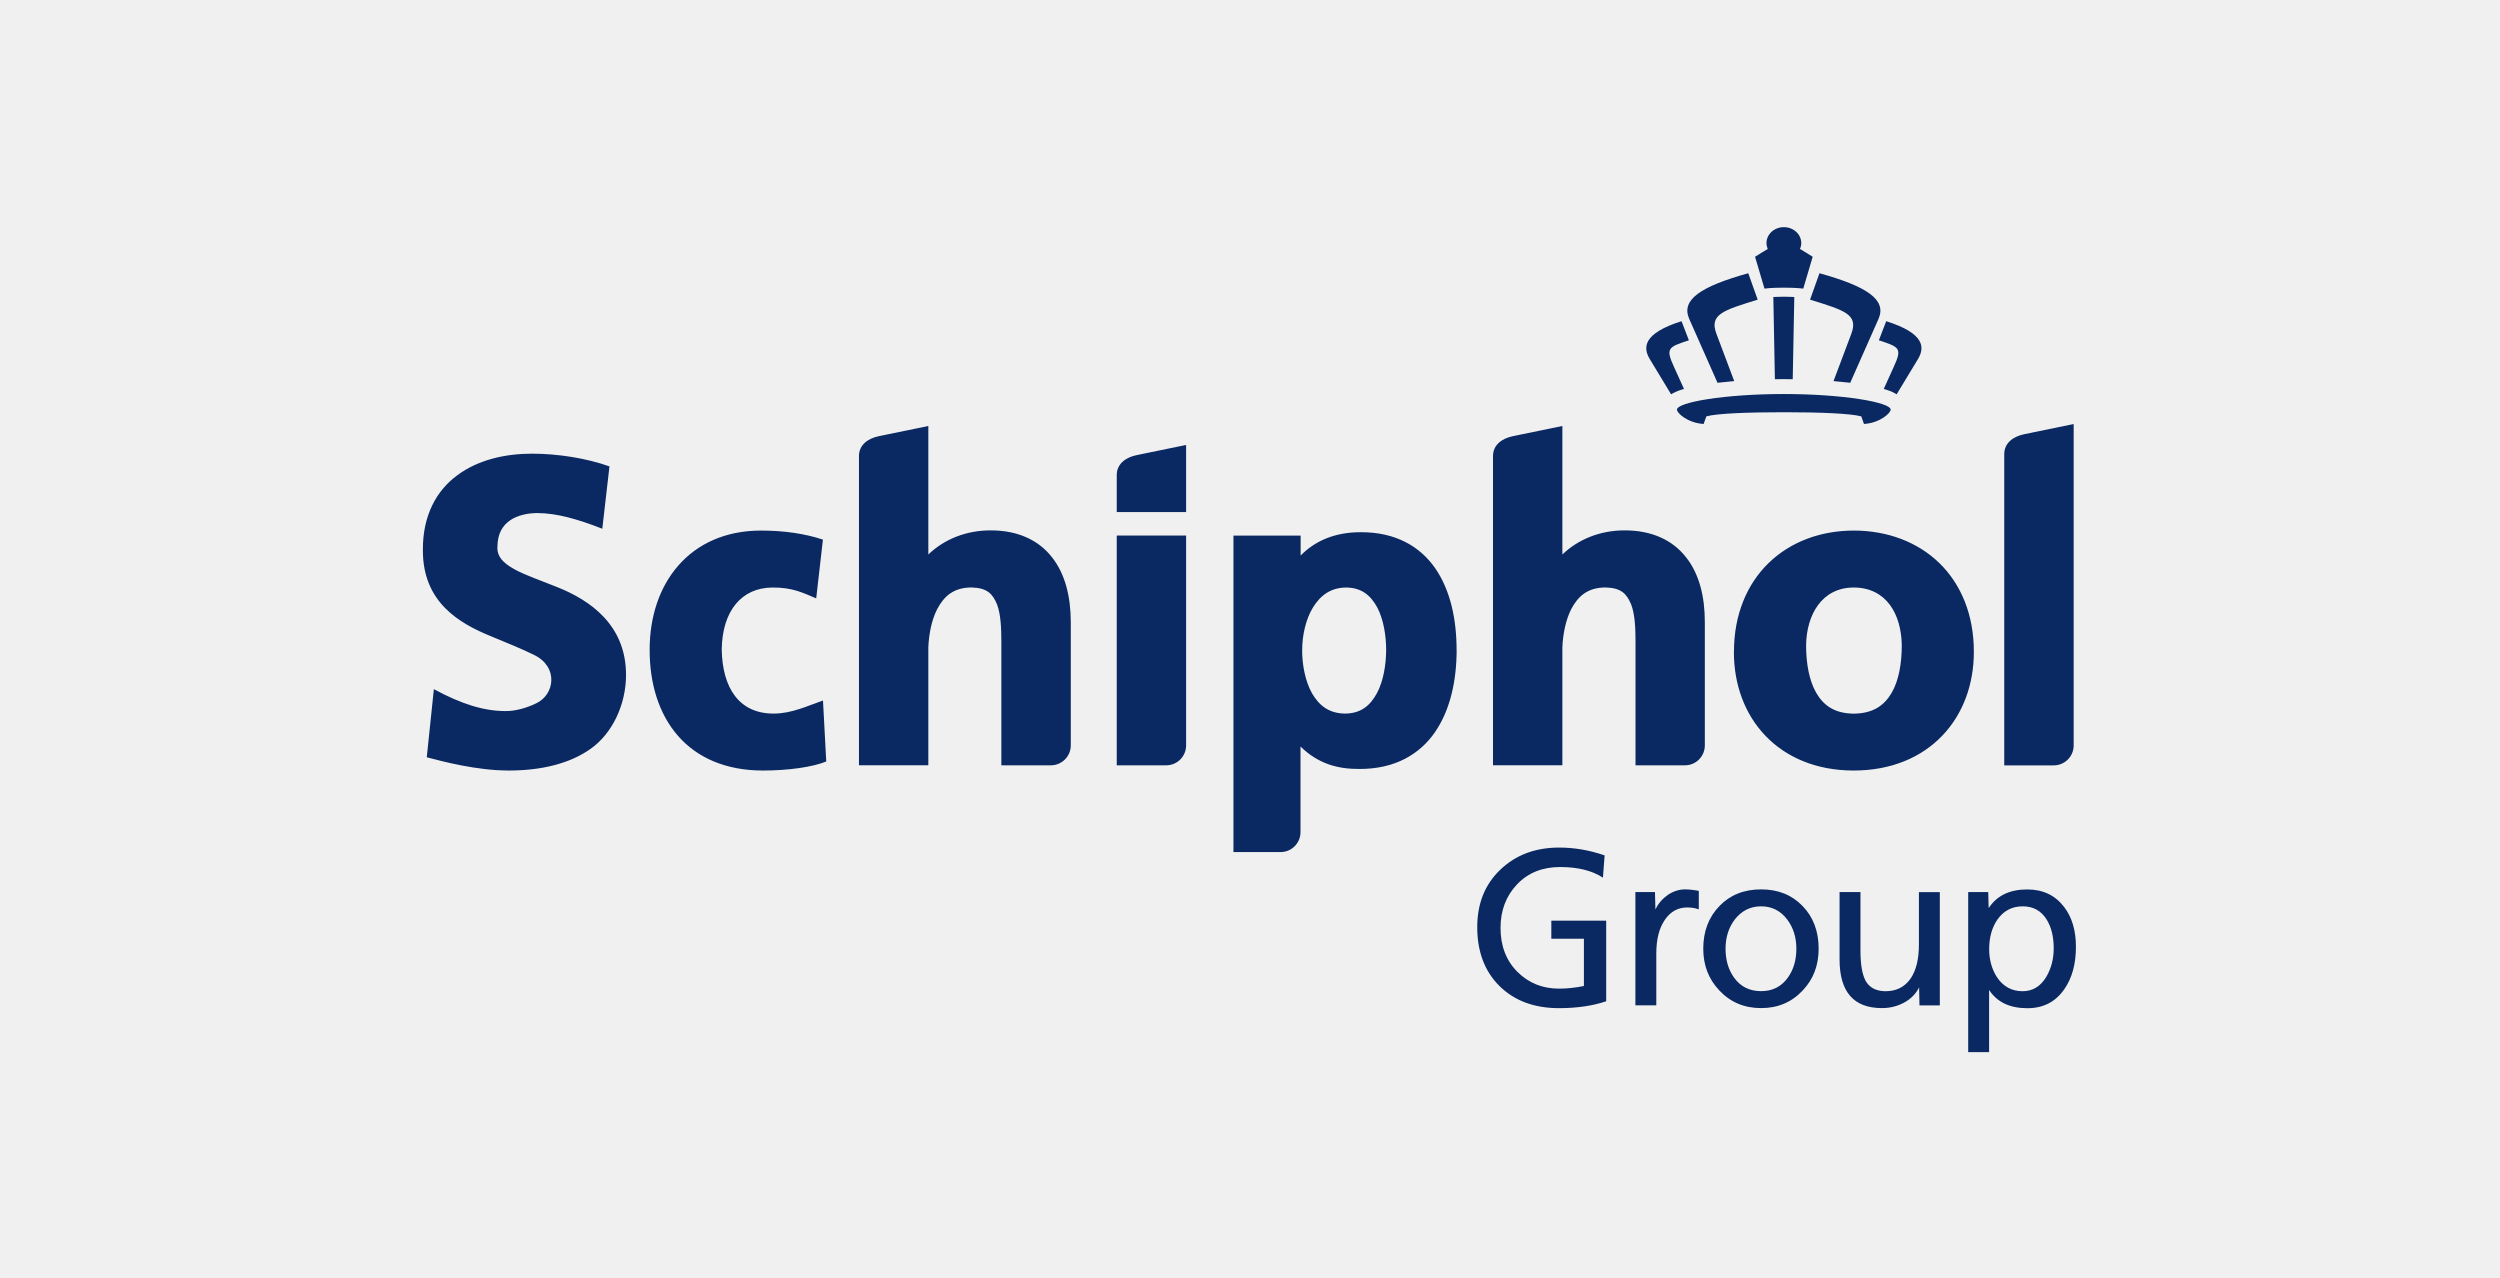
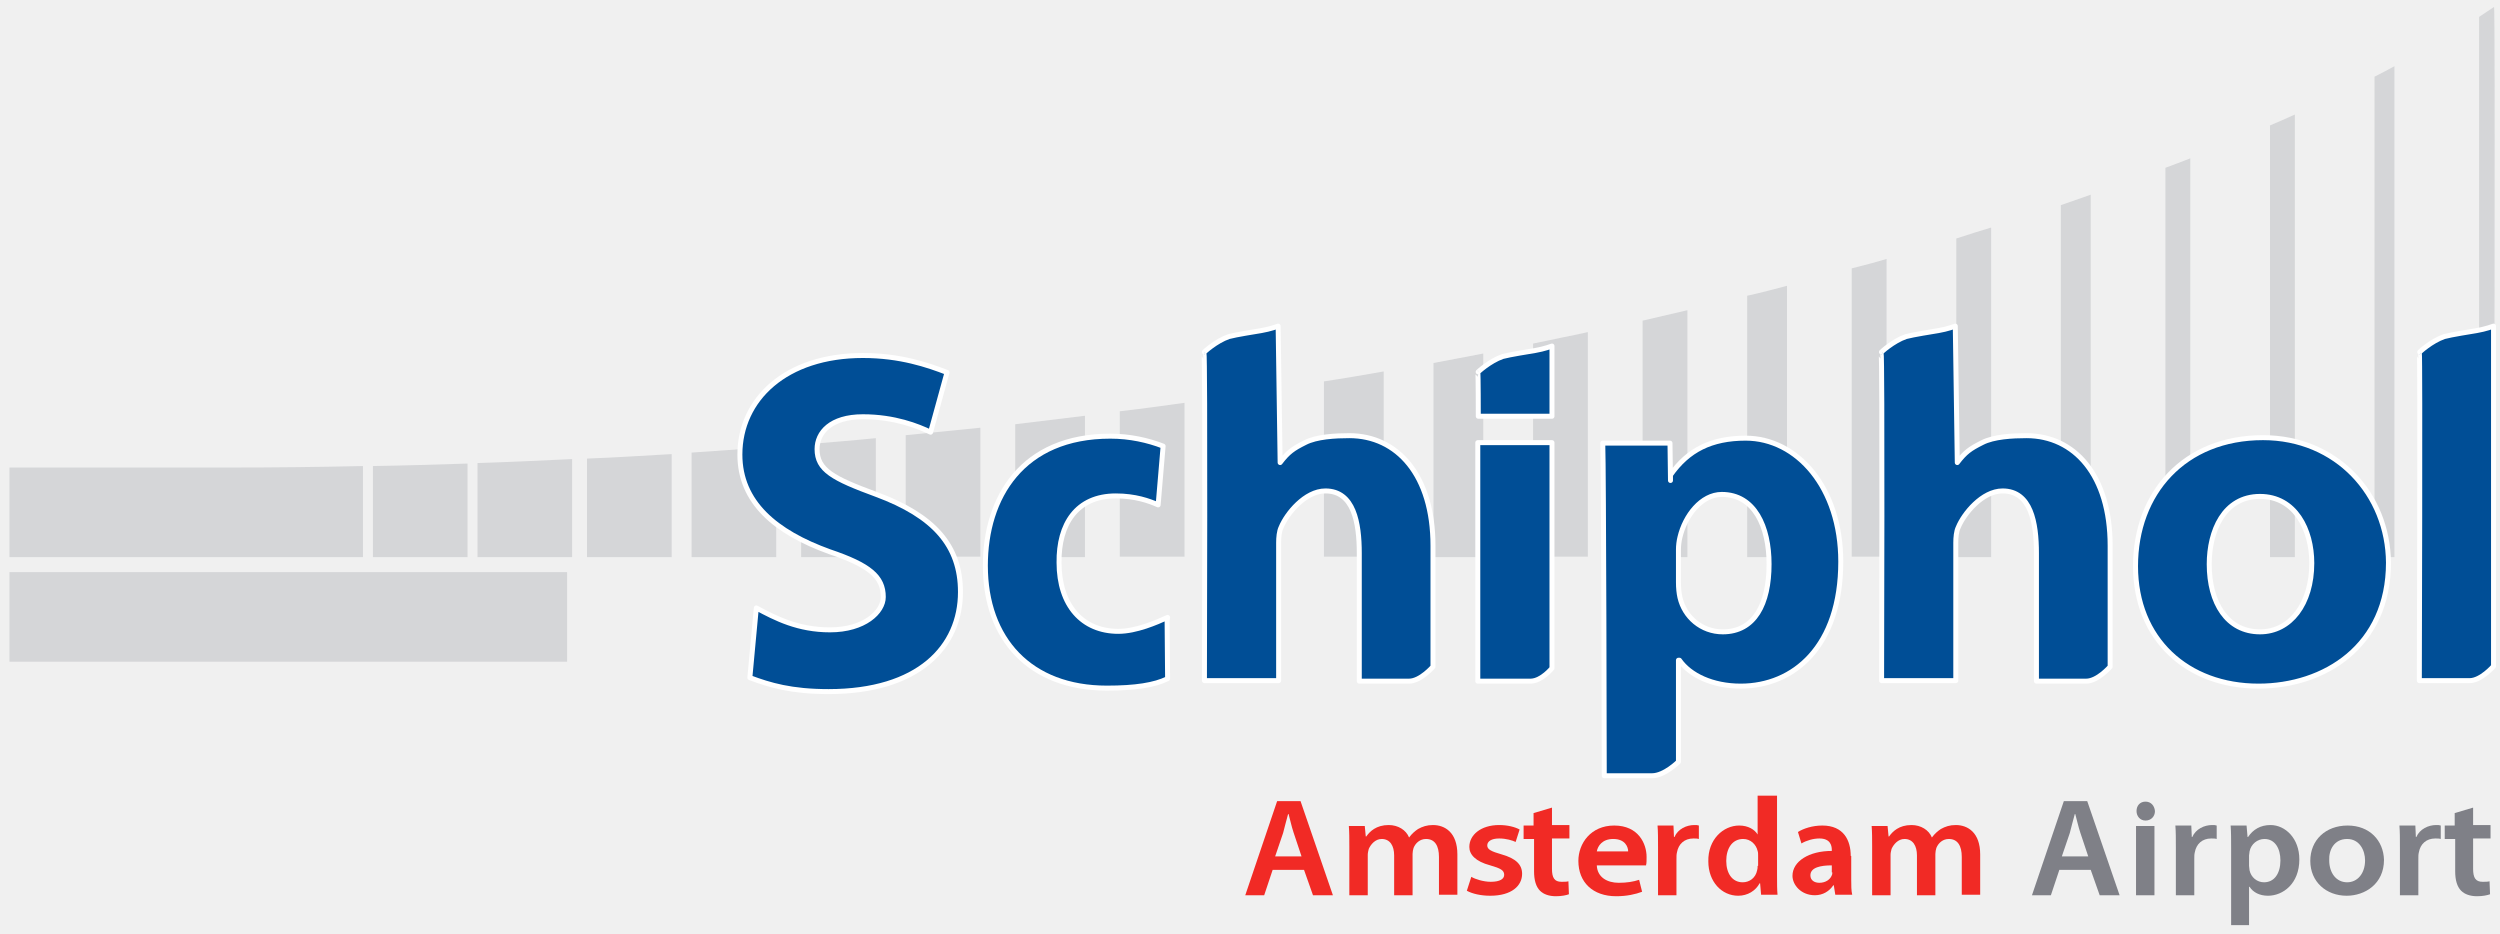
- <svg xmlns="http://www.w3.org/2000/svg" height="1278" viewBox="0 -.01 398.09 203.56" width="2500">
-   <path d="m255.53 136.24-.27 3.54c-1.74-1.13-4.01-1.69-6.82-1.69s-5.08.91-6.84 2.74c-1.76 1.85-2.65 4.16-2.65 6.95 0 2.86.89 5.2 2.68 7 1.8 1.79 4.01 2.68 6.63 2.68 1.23 0 2.56-.13 3.97-.42v-7.53h-5.19v-2.88h8.74v12.84c-2.14.73-4.65 1.1-7.53 1.1-3.91 0-7.07-1.17-9.45-3.51-2.37-2.34-3.56-5.47-3.56-9.39 0-3.78 1.23-6.83 3.69-9.17 2.45-2.34 5.57-3.51 9.37-3.51 2.43 0 4.85.42 7.23 1.25zm4.9 23.89v-18.05h3.12l.07 2.77c.44-.94 1.11-1.71 1.98-2.32.88-.59 1.8-.88 2.74-.88.63 0 1.37.08 2.19.24v2.95c-.53-.21-1.14-.31-1.84-.31-1.49 0-2.68.66-3.58 1.99-.9 1.31-1.35 3.1-1.35 5.38v8.22h-3.33zm10.81-9.03c0-2.76.86-5.02 2.57-6.79 1.7-1.77 3.91-2.66 6.65-2.66 2.71 0 4.91.89 6.61 2.66 1.7 1.76 2.55 4.03 2.55 6.79 0 2.65-.84 4.87-2.55 6.66-1.75 1.87-3.95 2.8-6.61 2.8-2.68 0-4.89-.93-6.65-2.8-1.71-1.8-2.57-4.01-2.57-6.66zm3.55 0c0 1.8.45 3.33 1.35 4.6 1.03 1.44 2.47 2.16 4.32 2.16 1.81 0 3.23-.72 4.26-2.16.91-1.28 1.35-2.81 1.35-4.6 0-1.81-.49-3.38-1.48-4.68-1.06-1.38-2.43-2.07-4.13-2.07s-3.09.69-4.18 2.07c-.99 1.3-1.49 2.86-1.49 4.68zm34.13-9.02v18.05h-3.24l-.06-2.87c-.5 1.01-1.29 1.82-2.36 2.41-1.08.59-2.27.89-3.56.89-4.51 0-6.75-2.59-6.75-7.76v-10.72h3.33v9.34c0 2.2.28 3.79.82 4.79.59 1.06 1.6 1.61 3.02 1.66h.17c1.72 0 3.04-.68 3.98-2.02.88-1.3 1.32-3.1 1.32-5.41v-8.35h3.33zm4.52 25.48v-25.48h3.19l.07 2.55c1.31-1.99 3.35-2.97 6.14-2.97 2.49 0 4.44.92 5.86 2.77 1.27 1.64 1.9 3.77 1.9 6.36 0 2.73-.61 4.96-1.83 6.73-1.4 2.04-3.36 3.06-5.9 3.06-2.8 0-4.84-.97-6.1-2.91v9.9h-3.33zm13.62-16.52c0-1.84-.37-3.37-1.12-4.58-.88-1.41-2.14-2.11-3.82-2.11-1.69 0-3.03.7-4.03 2.11-.87 1.28-1.31 2.84-1.31 4.69 0 1.71.42 3.21 1.24 4.49.99 1.48 2.35 2.23 4.08 2.23 1.63 0 2.89-.78 3.81-2.34.76-1.32 1.15-2.82 1.15-4.49zm-42.98-105.23c2.11 0 3.09.15 3.09.15l1.5-5.07s-2-1.26-2.02-1.24c.12-.3.2-.61.2-.94 0-1.41-1.24-2.54-2.77-2.54s-2.77 1.13-2.77 2.54c0 .33.08.63.2.94-.02-.02-2.02 1.24-2.02 1.24l1.5 5.07c.01 0 .98-.15 3.09-.15zm0 19.84c5.76 0 10.64.2 12.33.66l.43 1.21c2.59-.17 4.25-1.75 4.25-2.28 0-1.18-7.63-2.49-17.02-2.49s-17.02 1.31-17.02 2.49c0 .53 1.66 2.11 4.25 2.28l.43-1.21c1.71-.47 6.59-.66 12.35-.66zm1.41-5.26.25-13.09s-.84-.05-1.67-.05-1.67.05-1.67.05l.25 13.09c.47-.01.94-.01 1.41-.01s.96 0 1.43.01zm-12.14-7.2c-1.19-3.12 1.03-3.76 6.56-5.47l-1.5-4.21c-7.57 2.11-10.72 4.21-9.42 7.24l4.52 10.21c.85-.1 1.74-.19 2.66-.27zm-5.18 8.75-1.59-3.51c-1.41-3.05-.85-3.16 2.37-4.24l-1.17-3.04c-6.21 1.96-6.15 4.24-5.05 6.05l3.39 5.6c.4-.26.9-.49 1.53-.7.16-.05.34-.11.52-.16zm26.64-8.75c1.19-3.12-1.03-3.76-6.56-5.47l1.5-4.21c7.57 2.11 10.72 4.21 9.42 7.24l-4.52 10.21c-.85-.1-1.74-.19-2.66-.27zm5.18 8.75 1.59-3.51c1.41-3.05.85-3.16-2.37-4.24l1.17-3.04c6.21 1.96 6.15 4.24 5.05 6.05l-3.39 5.6c-.4-.26-.9-.49-1.53-.7-.16-.05-.34-.11-.52-.16zm-176.83 51.71c-5.51 0-8.15-4.1-8.26-10.21.09-6.15 3.16-9.84 8.08-9.87 3.23-.02 4.86.85 6.97 1.73l1.07-9.36c-2.8-.94-6.16-1.44-9.85-1.44-5.65-.01-10.16 2.1-13.18 5.57-3.02 3.44-4.55 8.15-4.57 13.32-.01.06 0 .06 0 .07-.01 5.43 1.47 10.25 4.51 13.73 3.04 3.49 7.63 5.53 13.51 5.53h.04c4.02 0 7.9-.55 10.07-1.44l-.52-9.71c-2.4.82-4.95 2.08-7.87 2.08zm-34.4-20.12c-2.61-1.06-5.13-1.9-6.9-2.88-1.8-1.01-2.7-1.98-2.7-3.43 0 0 0-.01.01-.04.01-2.26.85-3.48 2.02-4.31 1.19-.82 2.83-1.15 4.31-1.16 3.12 0 6.52.99 10.38 2.5l1.14-9.93c-3.58-1.29-8.21-2.03-12.32-2.03-4.28 0-8.58.97-11.89 3.42-3.32 2.42-5.53 6.38-5.51 11.87v.06c-.03 8.28 5.73 11.66 10.89 13.75 2.6 1.07 5.04 2.07 6.87 2.98 3.87 1.93 3.2 6.24.4 7.63-1.47.74-3.35 1.3-4.94 1.29-3.47 0-6.96-1.06-11.47-3.49l-1.13 10.85c2.61.68 7.93 2.11 13.08 2.11h.05c4.86-.01 9.47-.99 12.93-3.43 3.47-2.42 5.68-7.04 5.68-11.81-.01-7.96-5.72-11.87-10.9-13.95zm220.08-3.86c-3.45-3.35-8.26-5.17-13.62-5.17-5.34 0-10.12 1.82-13.57 5.17s-5.52 8.22-5.52 14.13c0 .01 0 .03-.01.05 0 5.2 1.74 9.92 5.03 13.34 3.29 3.44 8.11 5.53 14.04 5.53h.02c5.96 0 10.78-2.09 14.08-5.53 3.3-3.43 5.05-8.16 5.05-13.35v-.01c.01-5.93-2.05-10.8-5.5-14.16zm-7.6 20.69c-1.18 2-2.94 3.27-6.04 3.3-3.06-.03-4.8-1.31-5.97-3.32-1.16-2.01-1.61-4.81-1.61-7.57.06-4.85 2.51-9.2 7.59-9.2 5.17.01 7.58 4.21 7.65 9.21 0 2.78-.45 5.58-1.62 7.58zm-81.97.03c-1.08 1.98-2.53 3.23-5.07 3.26-2.59-.03-4.13-1.27-5.27-3.22-1.09-1.92-1.57-4.53-1.58-6.82l.01-.01v-.1c-.01-2.24.55-4.84 1.71-6.75 1.19-1.92 2.81-3.16 5.29-3.18 2.49.03 3.91 1.26 4.97 3.2 1 1.92 1.4 4.53 1.4 6.7v.07c-.01 2.26-.42 4.9-1.46 6.85zm-12.19 8.5c2.88 2.8 5.99 3.6 9.4 3.58 5.61.02 9.6-2.32 12.04-5.88 2.45-3.56 3.43-8.25 3.44-13.08l-.01-.01c0-4.85-.98-9.49-3.4-12.99s-6.35-5.77-11.85-5.75c-4.2-.02-7.38 1.45-9.59 3.72v-3.18h-10.7v50.41h7.5c1.76 0 3.18-1.42 3.18-3.18v-13.64zm-21.38 3c1.75 0 3.17-1.42 3.17-3.18v-33.42h-11.05v36.6zm-4.7-49.41c-1.78.36-3.18 1.42-3.18 3.18v5.89h11.05v-10.69zm141.36-3.33c-1.78.37-3.18 1.42-3.18 3.18v49.57h7.88c1.76 0 3.18-1.42 3.18-3.18v-51.19zm-162.92 33.05v19.69h7.88c1.75 0 3.18-1.42 3.18-3.18v-19.65c-.01-4.05-.9-7.68-3.01-10.33-2.1-2.69-5.41-4.27-9.75-4.26-3.95-.01-7.43 1.44-9.93 3.84v-20.47l-7.87 1.62c-1.79.37-3.18 1.42-3.18 3.17v49.25h11.02v-.03h.03v-18.76c.08-1.92.47-4.24 1.4-6.06 1.09-2.07 2.61-3.45 5.45-3.47 2.52.06 3.39 1.01 4.09 2.69.61 1.6.69 3.89.69 5.95zm101.01 0v19.69h7.87c1.76 0 3.17-1.42 3.17-3.18v-19.65c0-4.05-.89-7.68-3.01-10.33-2.1-2.69-5.42-4.27-9.75-4.26-3.95-.01-7.43 1.44-9.93 3.84v-20.47l-7.87 1.62c-1.79.37-3.18 1.42-3.18 3.17v49.25h11.02v-.03h.03v-18.76c.08-1.92.48-4.24 1.4-6.06 1.09-2.07 2.61-3.45 5.45-3.47 2.53.06 3.39 1.01 4.1 2.69.62 1.6.7 3.89.7 5.95z" fill="#0a2962" />
-   <path d="m0-.01h398.09v203.56h-398.09z" fill="none" />
+ <svg xmlns="http://www.w3.org/2000/svg" version="1.1" x="0px" y="0px" width="502.1px" height="187.5px" viewBox="0 0 502.1 187.5" style="enable-background:new 0 0 502.1 187.5;" xml:space="preserve">
+   <style type="text/css">
+ 	.st0{fill-rule:evenodd;clip-rule:evenodd;fill:#D5D6D8;}
+ 	.st1{fill-rule:evenodd;clip-rule:evenodd;fill:#F12A25;}
+ 	.st2{fill-rule:evenodd;clip-rule:evenodd;fill:#7F8087;}
+ 	
+ 		.st3{fill-rule:evenodd;clip-rule:evenodd;fill:#004E96;stroke:#FFFFFF;stroke-linecap:round;stroke-linejoin:round;stroke-miterlimit:10;}
+ </style>
+   <g id="schiphol_logo">
+ </g>
+   <g id="background">
+     <rect x="1.9" y="114.9" class="st0" width="112" height="18" />
+     <g>
+       <path class="st0" d="M237.9,80.9c-4.3,0.6-8.6,1.2-13,1.7v29.2h13V80.9z" />
+       <path class="st0" d="M217.9,83.5c-4.6,0.6-9.3,1.1-14,1.7v26.7h14V83.5z" />
+       <path class="st0" d="M277.9,74.6c-4,0.7-8,1.4-12,2v35.2h12V74.6z" />
+       <path class="st0" d="M196.9,85.9c-5,0.5-10,1-15,1.5v24.4h15V85.9z" />
+       <path class="st0" d="M114.9,92.2c-6.3,0.3-12.6,0.6-19,0.8v18.9h19V92.2z" />
+       <path class="st0" d="M297.9,71c-3.3,0.6-6.6,1.3-10,1.9v39h10V71z" />
+       <path class="st0" d="M74.9,111.9h19V93.1c-6.3,0.2-12.6,0.4-19,0.5V111.9z" />
+       <path class="st0" d="M175.9,88c-5,0.5-10,0.9-15,1.3v22.6h15V88z" />
+       <path class="st0" d="M155.9,89.7c-5.6,0.4-11.3,0.8-17,1.2v21h17V89.7z" />
+       <path class="st0" d="M134.9,91.2c-5.6,0.3-11.3,0.7-17,0.9v19.8h17V91.2z" />
+       <path class="st0" d="M256.9,78.1c-3.6,0.6-7.3,1.1-11,1.7v32.1h11V78.1z" />
+       <path class="st0" d="M460.9,23c-1.6,0.7-3.3,1.5-5,2.2v86.7h5V23z" />
+       <path class="st0" d="M439.9,31.8c-1.6,0.6-3.3,1.3-5,1.9v78.2h5V31.8z" />
+       <path class="st0" d="M318.9,66.7c-3.6,0.8-7.3,1.5-11,2.3v42.8h11V66.7z" />
+       <path class="st0" d="M500.9,1.4c-1,0.7-2,1.3-3,2v108.5h3C500.9,111.9,501.2,0.9,500.9,1.4z" />
+       <path class="st0" d="M72.9,93.6c-8.9,0.2-17.9,0.3-27,0.3h-44v18h71V93.6z" />
+       <path class="st0" d="M480.9,13.3c-1.3,0.7-2.6,1.4-4,2.1v96.5h4V13.3z" />
+       <path class="st0" d="M338.9,62.3c-3,0.7-6,1.4-9,2.1v47.5h9V62.3z" />
+       <path class="st0" d="M358.9,57.4c-2.6,0.7-5.3,1.4-8,2v52.5h8V57.4z" />
+       <path class="st0" d="M378.9,52c-2.3,0.7-4.6,1.3-7,1.9v57.9h7V52z" />
+       <path class="st0" d="M419.9,39.1c-2,0.7-4,1.4-6,2.1v70.7h6V39.1z" />
+       <path class="st0" d="M399.9,45.7c-2.3,0.7-4.6,1.4-7,2.2v64h7V45.7z" />
+     </g>
+   </g>
+   <g id="amsterdam_airport">
+     <g>
+       <path class="st1" d="M256.1,172l1.6-4.7c0.3-1.3,0.7-2.6,1-3.8h0.1c0.3,1.1,0.6,2.5,1,3.7l1.6,4.8H256.1z M261.9,174.7l1.8,5.1h4    l-6.5-18.9h-4.7l-6.4,18.9h3.8l1.7-5.1H261.9z" />
+       <path class="st1" d="M271,179.8h3.7v-8.1c0-0.4,0.1-0.8,0.2-1.2c0.4-0.9,1.3-2,2.6-2c1.7,0,2.5,1.4,2.5,3.3v8h3.7v-8.3    c0-0.4,0.1-0.9,0.2-1.2c0.4-1,1.3-1.8,2.5-1.8c1.8,0,2.6,1.4,2.6,3.6v7.6h3.7v-8.1c0-4.4-2.5-5.9-4.9-5.9c-1.2,0-2.1,0.3-3,0.8    c-0.6,0.4-1.2,0.9-1.8,1.7H283c-0.6-1.5-2.2-2.5-4.1-2.5c-2.5,0-3.8,1.3-4.5,2.3h-0.1l-0.2-2.1h-3.2c0.1,1.2,0.1,2.5,0.1,4.1    V179.8z" />
+       <path class="st1" d="M294.6,178.9c1.1,0.6,2.8,1,4.7,1c4.3,0,6.4-2,6.4-4.4c0-1.9-1.3-3.1-4.1-3.9c-2.1-0.6-2.9-1-2.9-1.8    c0-0.8,0.8-1.4,2.4-1.4c1.4,0,2.7,0.4,3.3,0.7l0.8-2.5c-0.9-0.5-2.4-0.9-4.1-0.9c-3.7,0-6,2-6,4.4c0,1.5,1.2,2.9,4.2,3.7    c2.1,0.6,2.8,1,2.8,1.9c0,0.8-0.8,1.4-2.7,1.4c-1.4,0-3.1-0.5-3.9-1L294.6,178.9z" />
+       <path class="st1" d="M308,163.3v2.5H306v2.7h2.1v6.5c0,1.8,0.4,3.1,1.2,3.9c0.7,0.7,1.8,1.1,3.2,1.1c1.1,0,2.1-0.2,2.6-0.4    L315,177c-0.4,0.1-0.8,0.1-1.4,0.1c-1.4,0-1.9-0.8-1.9-2.6v-6.1h3.5v-2.7h-3.5v-3.5L308,163.3z" />
+       <path class="st1" d="M320.7,171c0.2-1.1,1.1-2.5,3.3-2.5c2.4,0,3,1.6,3,2.5H320.7z M330.6,173.7c0.1-0.3,0.1-0.9,0.1-1.6    c0-2.6-1.6-6.3-6.5-6.3c-4.7,0-7.2,3.6-7.2,7.1c0,4.3,2.9,7.1,7.6,7.1c2.1,0,3.9-0.4,5.2-0.9l-0.6-2.4c-1.2,0.4-2.5,0.6-4.1,0.6    c-2.3,0-4.3-1.1-4.4-3.5H330.6z" />
+       <path class="st1" d="M333,179.8h3.7v-7.1c0-0.8,0-1.1,0.1-1.5c0.3-1.7,1.5-2.8,3.3-2.8c0.4,0,0.8,0,1.1,0.1v-2.7    c-0.3-0.1-0.5-0.1-0.9-0.1c-1.6,0-3.3,0.8-4,2.4h-0.1l-0.1-2.3h-3.2c0.1,1.2,0.1,2.6,0.1,4.5V179.8z" />
+       <path class="st1" d="M353,173.9c0,0.3,0,0.6-0.1,0.9c-0.3,1.5-1.5,2.4-2.9,2.4c-2.1,0-3.3-1.8-3.3-4.3c0-2.5,1.2-4.4,3.4-4.4    c1.5,0,2.6,1.1,2.9,2.4c0.1,0.3,0.1,0.6,0.1,0.9V173.9z M353,159.9v7.7H353c-0.6-1-1.9-1.8-3.7-1.8c-3.2,0-6.3,2.8-6.2,7.2    c0,4.1,2.7,6.9,6,6.9c1.9,0,3.5-1,4.3-2.5h0.1l0.2,2.3h3.3c-0.1-0.9-0.1-2.4-0.1-3.9v-16H353z" />
+       <path class="st1" d="M368,175.2c0,0.2,0,0.4-0.1,0.6c-0.3,0.8-1.2,1.5-2.5,1.5c-1,0-1.8-0.5-1.8-1.5c0-1.6,2.1-2,4.3-2V175.2z     M371.7,171.9c0-3.1-1.4-6.1-5.7-6.1c-2,0-3.8,0.6-4.9,1.3l0.7,2.3c1-0.6,2.4-1,3.6-1c2.2,0,2.5,1.4,2.5,2.3v0.2    c-4.6,0-7.9,2.1-7.9,5c0,1.8,1.7,3.9,4.5,3.9c1.6,0,2.9-0.8,3.7-2h0.1l0.3,1.9h3.4c-0.2-0.8-0.2-1.9-0.2-3V171.9z" />
+       <path class="st1" d="M376,179.8h3.7v-8.1c0-0.4,0.1-0.8,0.2-1.2c0.4-0.9,1.3-2,2.6-2c1.7,0,2.5,1.4,2.5,3.3v8h3.7v-8.3    c0-0.4,0.1-0.9,0.2-1.2c0.4-1,1.3-1.8,2.5-1.8c1.8,0,2.6,1.4,2.6,3.6v7.6h3.7v-8.1c0-4.4-2.5-5.9-4.9-5.9c-1.2,0-2.1,0.3-3,0.8    c-0.6,0.4-1.2,0.9-1.8,1.7H388c-0.6-1.5-2.2-2.5-4.1-2.5c-2.5,0-3.8,1.3-4.5,2.3h-0.1l-0.2-2.1h-3.2c0.1,1.2,0.1,2.5,0.1,4.1    V179.8z" />
+     </g>
+     <g>
+       <path class="st2" d="M414.1,172l1.6-4.7c0.3-1.3,0.7-2.6,1-3.8h0.1c0.3,1.1,0.6,2.5,1,3.7l1.6,4.8H414.1z M419.9,174.7l1.8,5.1h4    l-6.5-18.9h-4.7l-6.4,18.9h3.8l1.7-5.1H419.9z" />
+       <path class="st2" d="M430.9,161c-1.1,0-1.8,0.8-1.8,1.9c0,1,0.7,1.9,1.8,1.9c1.1,0,1.9-0.8,1.9-1.9C432.7,161.8,432,161,430.9,161    z M432.7,179.8v-13.9H429v13.9H432.7z" />
+       <path class="st2" d="M437,179.8h3.7v-7.1c0-0.8,0-1.1,0.1-1.5c0.3-1.7,1.5-2.8,3.3-2.8c0.4,0,0.8,0,1.1,0.1v-2.7    c-0.3-0.1-0.5-0.1-0.9-0.1c-1.6,0-3.3,0.8-4,2.4h-0.1l-0.1-2.3h-3.2c0.1,1.2,0.1,2.6,0.1,4.5V179.8z" />
+       <path class="st2" d="M451.7,171.8c0-0.2,0.1-0.5,0.1-0.8c0.3-1.5,1.6-2.5,3-2.5c2.1,0,3.2,1.9,3.2,4.3c0,2.6-1.2,4.4-3.3,4.4    c-1.4,0-2.6-1-2.9-2.4c0-0.3-0.1-0.6-0.1-0.9V171.8z M448,185.8h3.7v-7.7h0.1c0.7,1.1,2,1.8,3.7,1.8c3,0,6.3-2.4,6.3-7.3    c0-4.2-2.8-6.9-5.8-6.9c-2,0-3.5,0.9-4.5,2.4h-0.1l-0.2-2.3h-3.2c0.1,1.3,0.1,2.8,0.1,4.5V185.8z" />
+       <path class="st2" d="M471.4,168.5c2.5,0,3.6,2.3,3.6,4.3c0,2.6-1.5,4.4-3.6,4.4c-2.2,0-3.6-1.9-3.6-4.4    C467.7,170.7,468.8,168.5,471.4,168.5z M471.5,165.8c-4.4,0-7.5,2.9-7.5,7.1c0,4.2,3.2,7,7.3,7c3.7,0,7.5-2.4,7.5-7.2    C478.7,168.8,475.9,165.8,471.5,165.8z" />
+       <path class="st2" d="M482,179.8h3.7v-7.1c0-0.8,0-1.1,0.1-1.5c0.3-1.7,1.5-2.8,3.3-2.8c0.4,0,0.8,0,1.1,0.1v-2.7    c-0.3-0.1-0.5-0.1-0.9-0.1c-1.6,0-3.3,0.8-4,2.4h-0.1l-0.1-2.3h-3.2c0.1,1.2,0.1,2.6,0.1,4.5V179.8z" />
+       <path class="st2" d="M493,163.3v2.5H491v2.7h2.1v6.5c0,1.8,0.4,3.1,1.2,3.9c0.7,0.7,1.8,1.1,3.2,1.1c1.1,0,2.1-0.2,2.6-0.4    L500,177c-0.4,0.1-0.8,0.1-1.4,0.1c-1.4,0-1.9-0.8-1.9-2.6v-6.1h3.5v-2.7h-3.5v-3.5L493,163.3z" />
+     </g>
+   </g>
+   <g id="schiphol">
+     <path class="st3" d="M150.6,136.1c4,1.5,8.3,2.8,15.8,2.8c18.1,0,26.5-9,26.5-20c0-9.3-5.3-15.3-16.9-19.6   c-8.7-3.2-11.9-4.9-11.9-9.1c0-3.3,2.7-6.5,9.2-6.5c6.4,0,11.1,1.9,13.6,3.1l3.3-12c-3.9-1.5-9.4-3.4-16.9-3.4   c-15.5,0-24.7,8.8-24.7,19.9c0,9.6,7.2,15.6,18,19.5c8,2.7,10.8,5,10.8,9.1c0,3-3.8,6.6-10.7,6.6c-6.4,0-10.9-2.3-14.8-4.4   L150.6,136.1z" />
+     <path class="st3" d="M234.5,124c-2.2,1-6.3,2.8-9.9,2.8c-7.2,0-11.9-5.2-11.9-13.8c-0.1-7.7,3.5-13.4,11.4-13.4   c3.9,0,6.7,1,8.5,1.8l1-11.8c-3.1-1.2-6.7-2-10.6-2c-17.7,0-25.1,12.3-25.1,26c0,14.8,9,24.6,24.4,24.6c5.7,0,9.6-0.6,12.2-1.9   l-0.1-11.6L234.5,124z" />
+     <path class="st3" d="M241.9,136.7h14.9v-27.7c0-1,0.1-2.3,0.5-3.1c1.1-2.7,4.8-7.3,8.9-7.3c5.7,0,6.8,6.4,6.8,12.5v25.7H283   c2.3,0,4.8-2.9,4.8-2.9v-24.3c0-14.2-7.2-22.1-16.8-22.1c-2.8,0-6.6,0.2-8.9,1.4c-2.4,1.2-3.4,1.9-5,4l-0.4-27.4   c0,0-1.6,0.6-3.4,0.9c-1.2,0.2-5,0.8-6.5,1.2c-2.6,0.9-5.1,3.2-5,3.2C242.1,70.9,241.9,136.7,241.9,136.7z" />
+     <path class="st3" d="M377.9,136.7h14.9v-27.7c0-1,0.1-2.3,0.5-3.1c1.1-2.7,4.8-7.3,8.9-7.3c5.7,0,6.8,6.4,6.8,12.5v25.7H419   c2.3,0,4.8-2.9,4.8-2.9v-24.3c0-14.2-7.2-22.1-16.8-22.1c-2.8,0-6.6,0.2-8.9,1.4c-2.4,1.2-3.4,1.9-5,4l-0.4-27.4   c0,0-1.6,0.6-3.4,0.9c-1.2,0.2-5,0.8-6.5,1.2c-2.6,0.9-5.1,3.2-5,3.2C378.1,70.9,377.9,136.7,377.9,136.7z" />
+     <path class="st3" d="M485.9,136.7H496c2.3,0,4.8-2.9,4.8-2.9v-24.3V65.5c0,0-1.6,0.6-3.4,0.9c-1.2,0.2-5,0.8-6.5,1.2   c-2.6,0.9-5.1,3.2-5,3.2C486.1,70.9,485.9,136.7,485.9,136.7z" />
+     <path class="st3" d="M311.7,83.6V69.5c0,0-1.6,0.6-3.4,0.9c-1.2,0.2-5,0.8-6.5,1.2c-2.6,0.9-5.1,3.2-5,3.2c0.1,0,0.1,8.8,0.1,8.8   L311.7,83.6z" />
+     <path class="st3" d="M311.7,134.2V88.9h-14.9v47.9h10.7C309.7,136.7,311.7,134.2,311.7,134.2z" />
+     <path class="st3" d="M337.1,110.4c0-0.8,0.1-1.7,0.3-2.5c1-4.3,4.3-8.6,8.4-8.6c6.6,0,9.5,6.5,9.5,14c0,8-2.9,13.6-9.3,13.6   c-4.3,0-7.7-3-8.6-6.9c-0.2-0.9-0.3-1.9-0.3-3.1V110.4z M322.2,155.8h9.6c2.5,0,5.3-2.8,5.3-2.8v-20.4h0.2c2.1,3,6.6,5.2,12.3,5.2   c10.6,0,20.1-7.9,20.1-25c0-14.9-8.8-24.8-19.1-24.8c-6.9,0-11.6,2.4-15.1,7.4l0,1.1l-0.1-7.5h-13.5   C322.1,93.6,322.2,155.8,322.2,155.8z" />
+     <path class="st3" d="M453.9,99.7c7.1,0,10.4,6.7,10.4,13.4c0,8.2-4.3,13.8-10.4,13.8c-6.6,0-10.2-5.8-10.2-13.6   C443.7,106.7,446.6,99.7,453.9,99.7z M454.5,87.9c-15.8,0-25.6,11.1-25.6,25.8c0,14.7,10.4,24.1,24.7,24.1c13.2,0,26.1-8,26.1-24.8   C479.6,99.3,469.3,87.9,454.5,87.9z" />
+   </g>
</svg>
